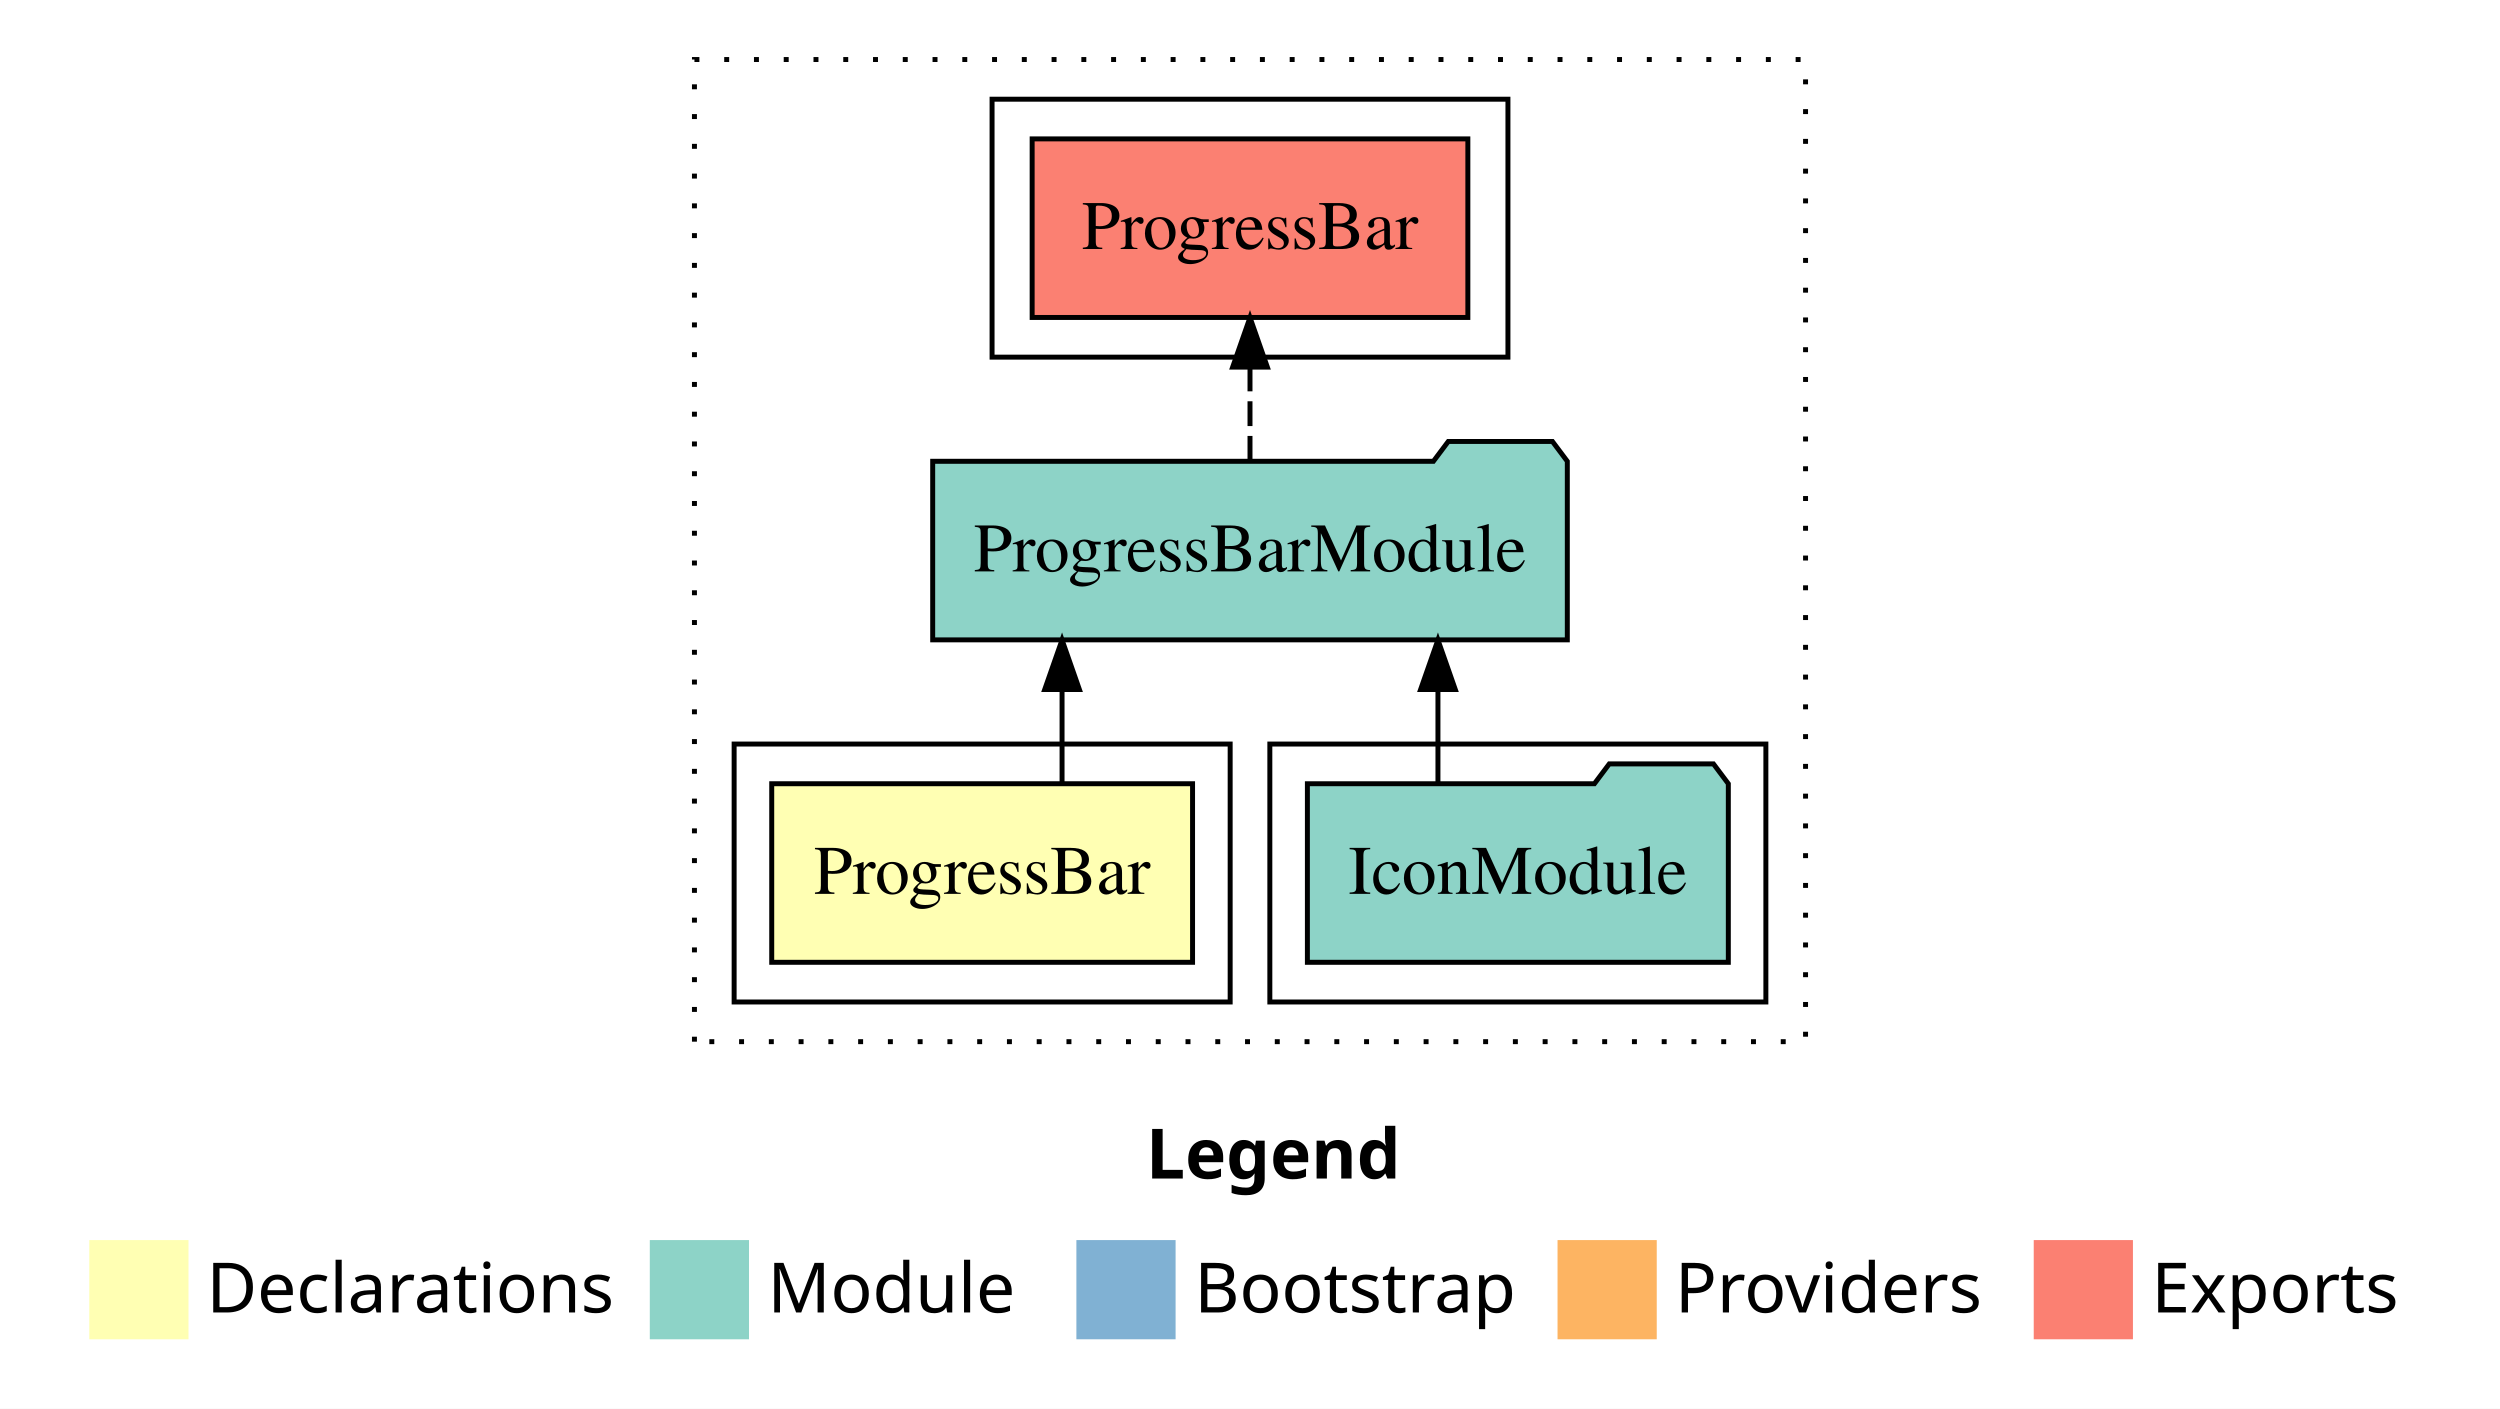
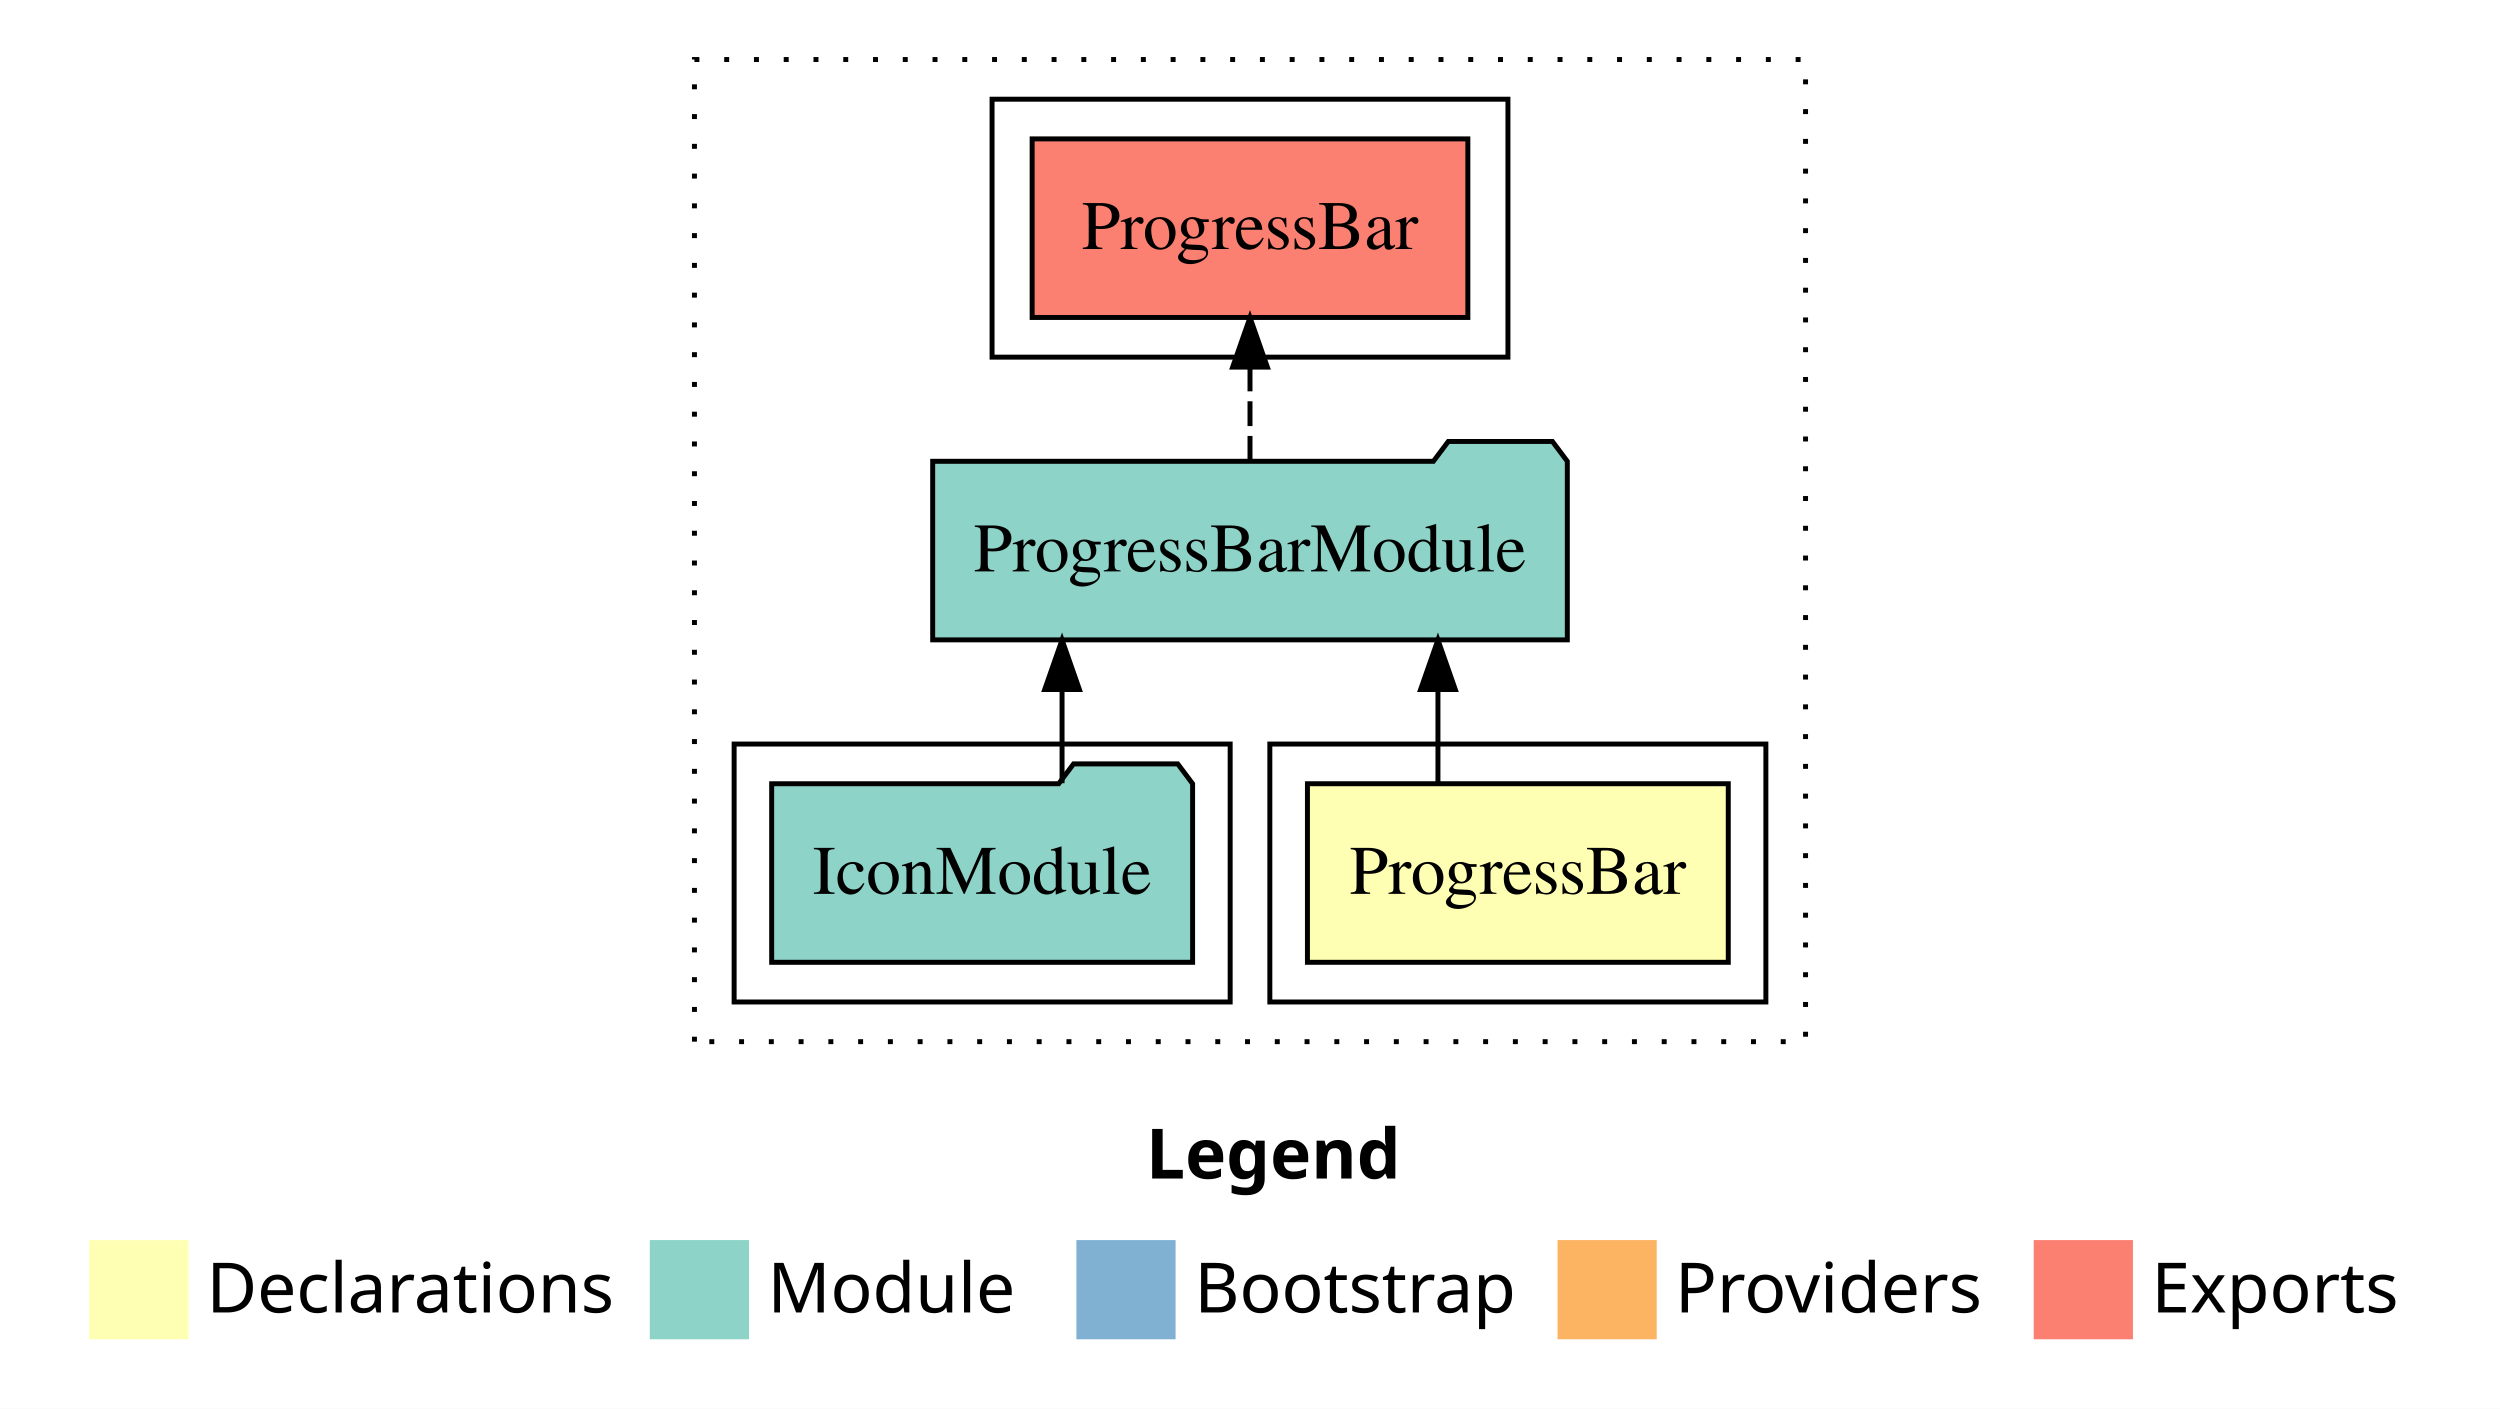
<svg xmlns="http://www.w3.org/2000/svg" width="504pt" height="284pt" viewBox="0.00 0.00 504.00 284.00">
  <g id="graph0" class="graph" transform="scale(1 1) rotate(0) translate(4 280)">
    <polygon fill="white" stroke="transparent" points="-4,4 -4,-280 500,-280 500,4 -4,4" />
    <text text-anchor="start" x="227.01" y="-42.4" font-family="Times-12" font-weight="bold" font-size="14.00">Legend</text>
    <polygon fill="#ffffb3" stroke="transparent" points="14,-10 14,-30 34,-30 34,-10 14,-10" />
    <text text-anchor="start" x="37.63" y="-15.4" font-family="Times-12" font-size="14.00">  Declarations</text>
    <polygon fill="#8dd3c7" stroke="transparent" points="127,-10 127,-30 147,-30 147,-10 127,-10" />
    <text text-anchor="start" x="150.73" y="-15.4" font-family="Times-12" font-size="14.00">  Module</text>
    <polygon fill="#80b1d3" stroke="transparent" points="213,-10 213,-30 233,-30 233,-10 213,-10" />
    <text text-anchor="start" x="236.78" y="-15.4" font-family="Times-12" font-size="14.00">  Bootstrap</text>
    <polygon fill="#fdb462" stroke="transparent" points="310,-10 310,-30 330,-30 330,-10 310,-10" />
    <text text-anchor="start" x="333.67" y="-15.4" font-family="Times-12" font-size="14.00">  Providers</text>
    <polygon fill="#fb8072" stroke="transparent" points="406,-10 406,-30 426,-30 426,-10 406,-10" />
    <text text-anchor="start" x="429.73" y="-15.4" font-family="Times-12" font-size="14.00">  Exports</text>
    <g id="clust1" class="cluster">
      <polygon fill="none" stroke="black" stroke-dasharray="1,5" points="136,-70 136,-268 360,-268 360,-70 136,-70" />
    </g>
+     <g id="clust2" class="cluster">
+       <polygon fill="none" stroke="black" points="252,-78 252,-130 352,-130 352,-78 252,-78" />
+     </g>
    <g id="clust5" class="cluster">
      <polygon fill="none" stroke="black" points="196,-208 196,-260 300,-260 300,-208 196,-208" />
    </g>
    <g id="clust4" class="cluster">
-       <polygon fill="none" stroke="black" points="252,-78 252,-130 352,-130 352,-78 252,-78" />
-     </g>
-     <g id="clust2" class="cluster">
      <polygon fill="none" stroke="black" points="144,-78 144,-130 244,-130 244,-78 144,-78" />
    </g>
    <g id="node1" class="node">
-       <polygon fill="#ffffb3" stroke="black" points="236.42,-122 151.58,-122 151.58,-86 236.42,-86 236.42,-122" />
-       <text text-anchor="middle" x="194" y="-99.8" font-family="Times,serif" font-size="14.00">ProgressBar</text>
+       <polygon fill="#ffffb3" stroke="black" points="344.42,-122 259.58,-122 259.58,-86 344.42,-86 344.42,-122" />
+       <text text-anchor="middle" x="302" y="-99.8" font-family="Times,serif" font-size="14.00">ProgressBar</text>
    </g>
    <g id="node2" class="node">
      <polygon fill="#8dd3c7" stroke="black" points="311.97,-187 308.97,-191 287.97,-191 284.97,-187 184.03,-187 184.03,-151 311.97,-151 311.97,-187" />
      <text text-anchor="middle" x="248" y="-164.8" font-family="Times,serif" font-size="14.00">ProgressBarModule</text>
    </g>
    <g id="edge1" class="edge">
-       <path fill="none" stroke="black" d="M210.11,-122.11C210.11,-122.11 210.11,-140.99 210.11,-140.99" />
-       <polygon fill="black" stroke="black" points="206.61,-140.99 210.11,-150.99 213.61,-140.99 206.61,-140.99" />
+       <path fill="none" stroke="black" d="M285.89,-122.11C285.89,-122.11 285.89,-140.99 285.89,-140.99" />
+       <polygon fill="black" stroke="black" points="282.39,-140.99 285.89,-150.99 289.39,-140.99 282.39,-140.99" />
    </g>
    <g id="node4" class="node">
      <polygon fill="#fb8072" stroke="black" points="291.92,-252 204.08,-252 204.08,-216 291.92,-216 291.92,-252" />
      <text text-anchor="middle" x="248" y="-229.8" font-family="Times,serif" font-size="14.00">ProgressBar </text>
    </g>
    <g id="edge3" class="edge">
      <path fill="none" stroke="black" stroke-dasharray="5,2" d="M248,-187.11C248,-187.11 248,-205.99 248,-205.99" />
      <polygon fill="black" stroke="black" points="244.5,-205.99 248,-215.99 251.5,-205.99 244.5,-205.99" />
    </g>
    <g id="node3" class="node">
-       <polygon fill="#8dd3c7" stroke="black" points="344.43,-122 341.43,-126 320.43,-126 317.43,-122 259.57,-122 259.57,-86 344.43,-86 344.43,-122" />
-       <text text-anchor="middle" x="302" y="-99.8" font-family="Times,serif" font-size="14.00">IconModule</text>
+       <polygon fill="#8dd3c7" stroke="black" points="236.43,-122 233.43,-126 212.43,-126 209.43,-122 151.57,-122 151.57,-86 236.43,-86 236.43,-122" />
+       <text text-anchor="middle" x="194" y="-99.8" font-family="Times,serif" font-size="14.00">IconModule</text>
    </g>
    <g id="edge2" class="edge">
-       <path fill="none" stroke="black" d="M285.89,-122.11C285.89,-122.11 285.89,-140.99 285.89,-140.99" />
-       <polygon fill="black" stroke="black" points="282.39,-140.99 285.89,-150.99 289.39,-140.99 282.39,-140.99" />
+       <path fill="none" stroke="black" d="M210.11,-122.11C210.11,-122.11 210.11,-140.99 210.11,-140.99" />
+       <polygon fill="black" stroke="black" points="206.61,-140.99 210.11,-150.99 213.61,-140.99 206.61,-140.99" />
    </g>
  </g>
</svg>
